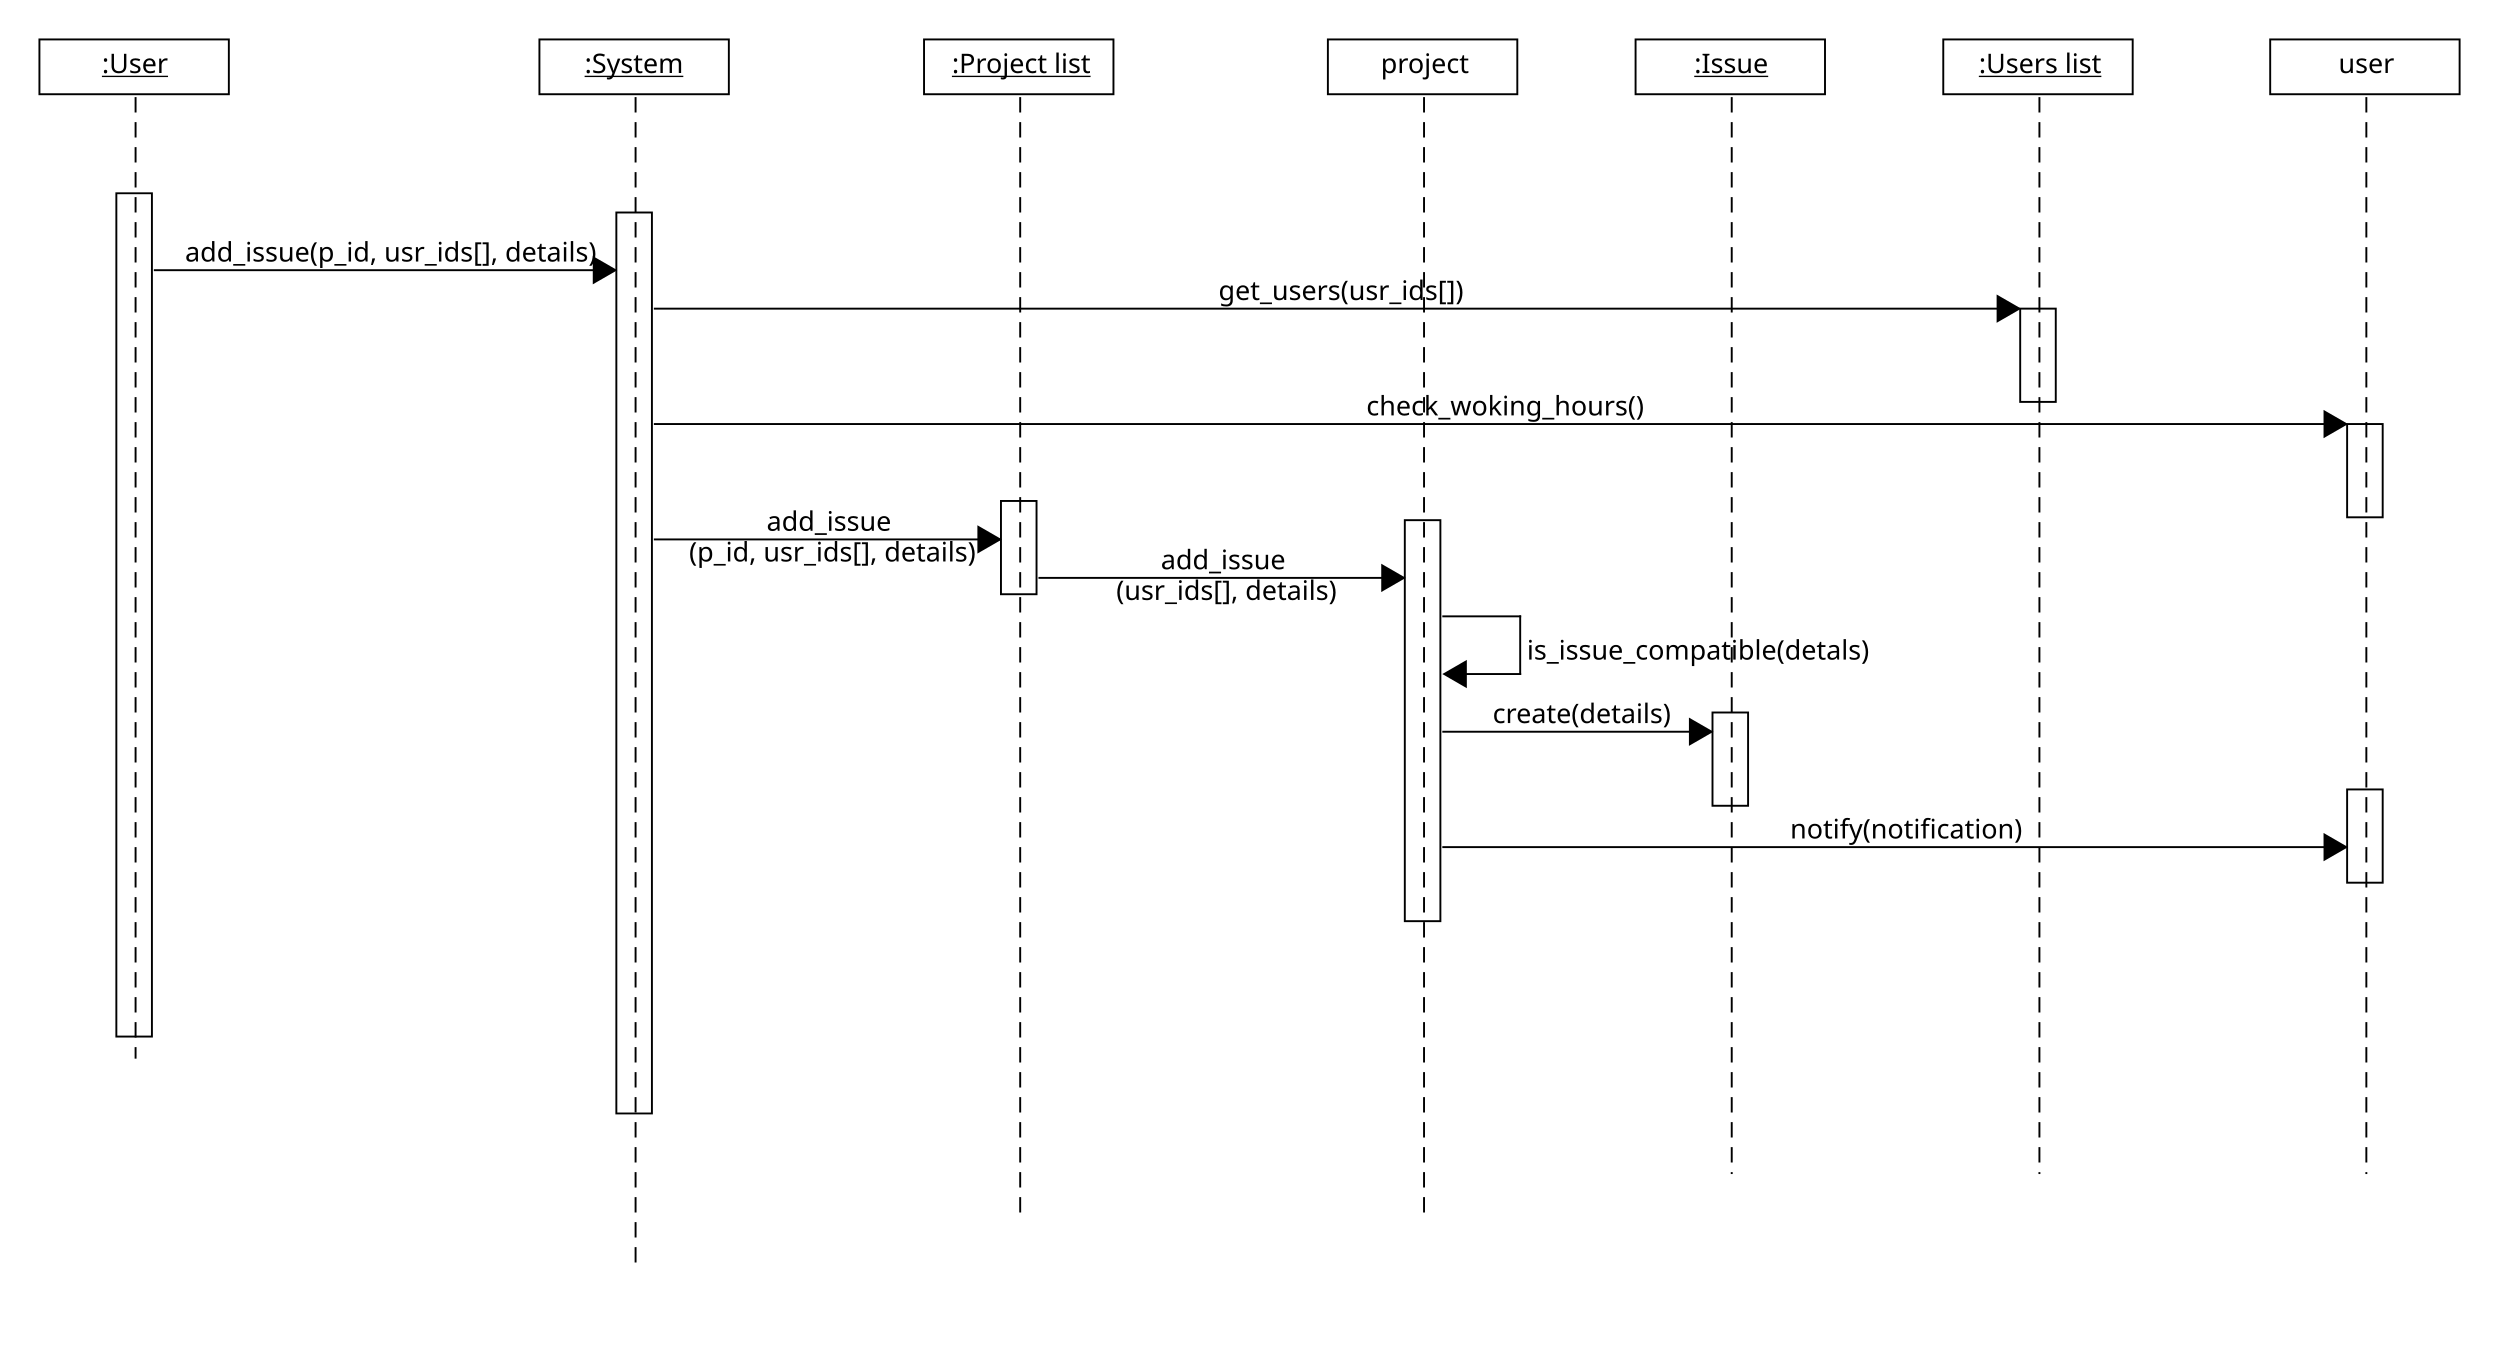
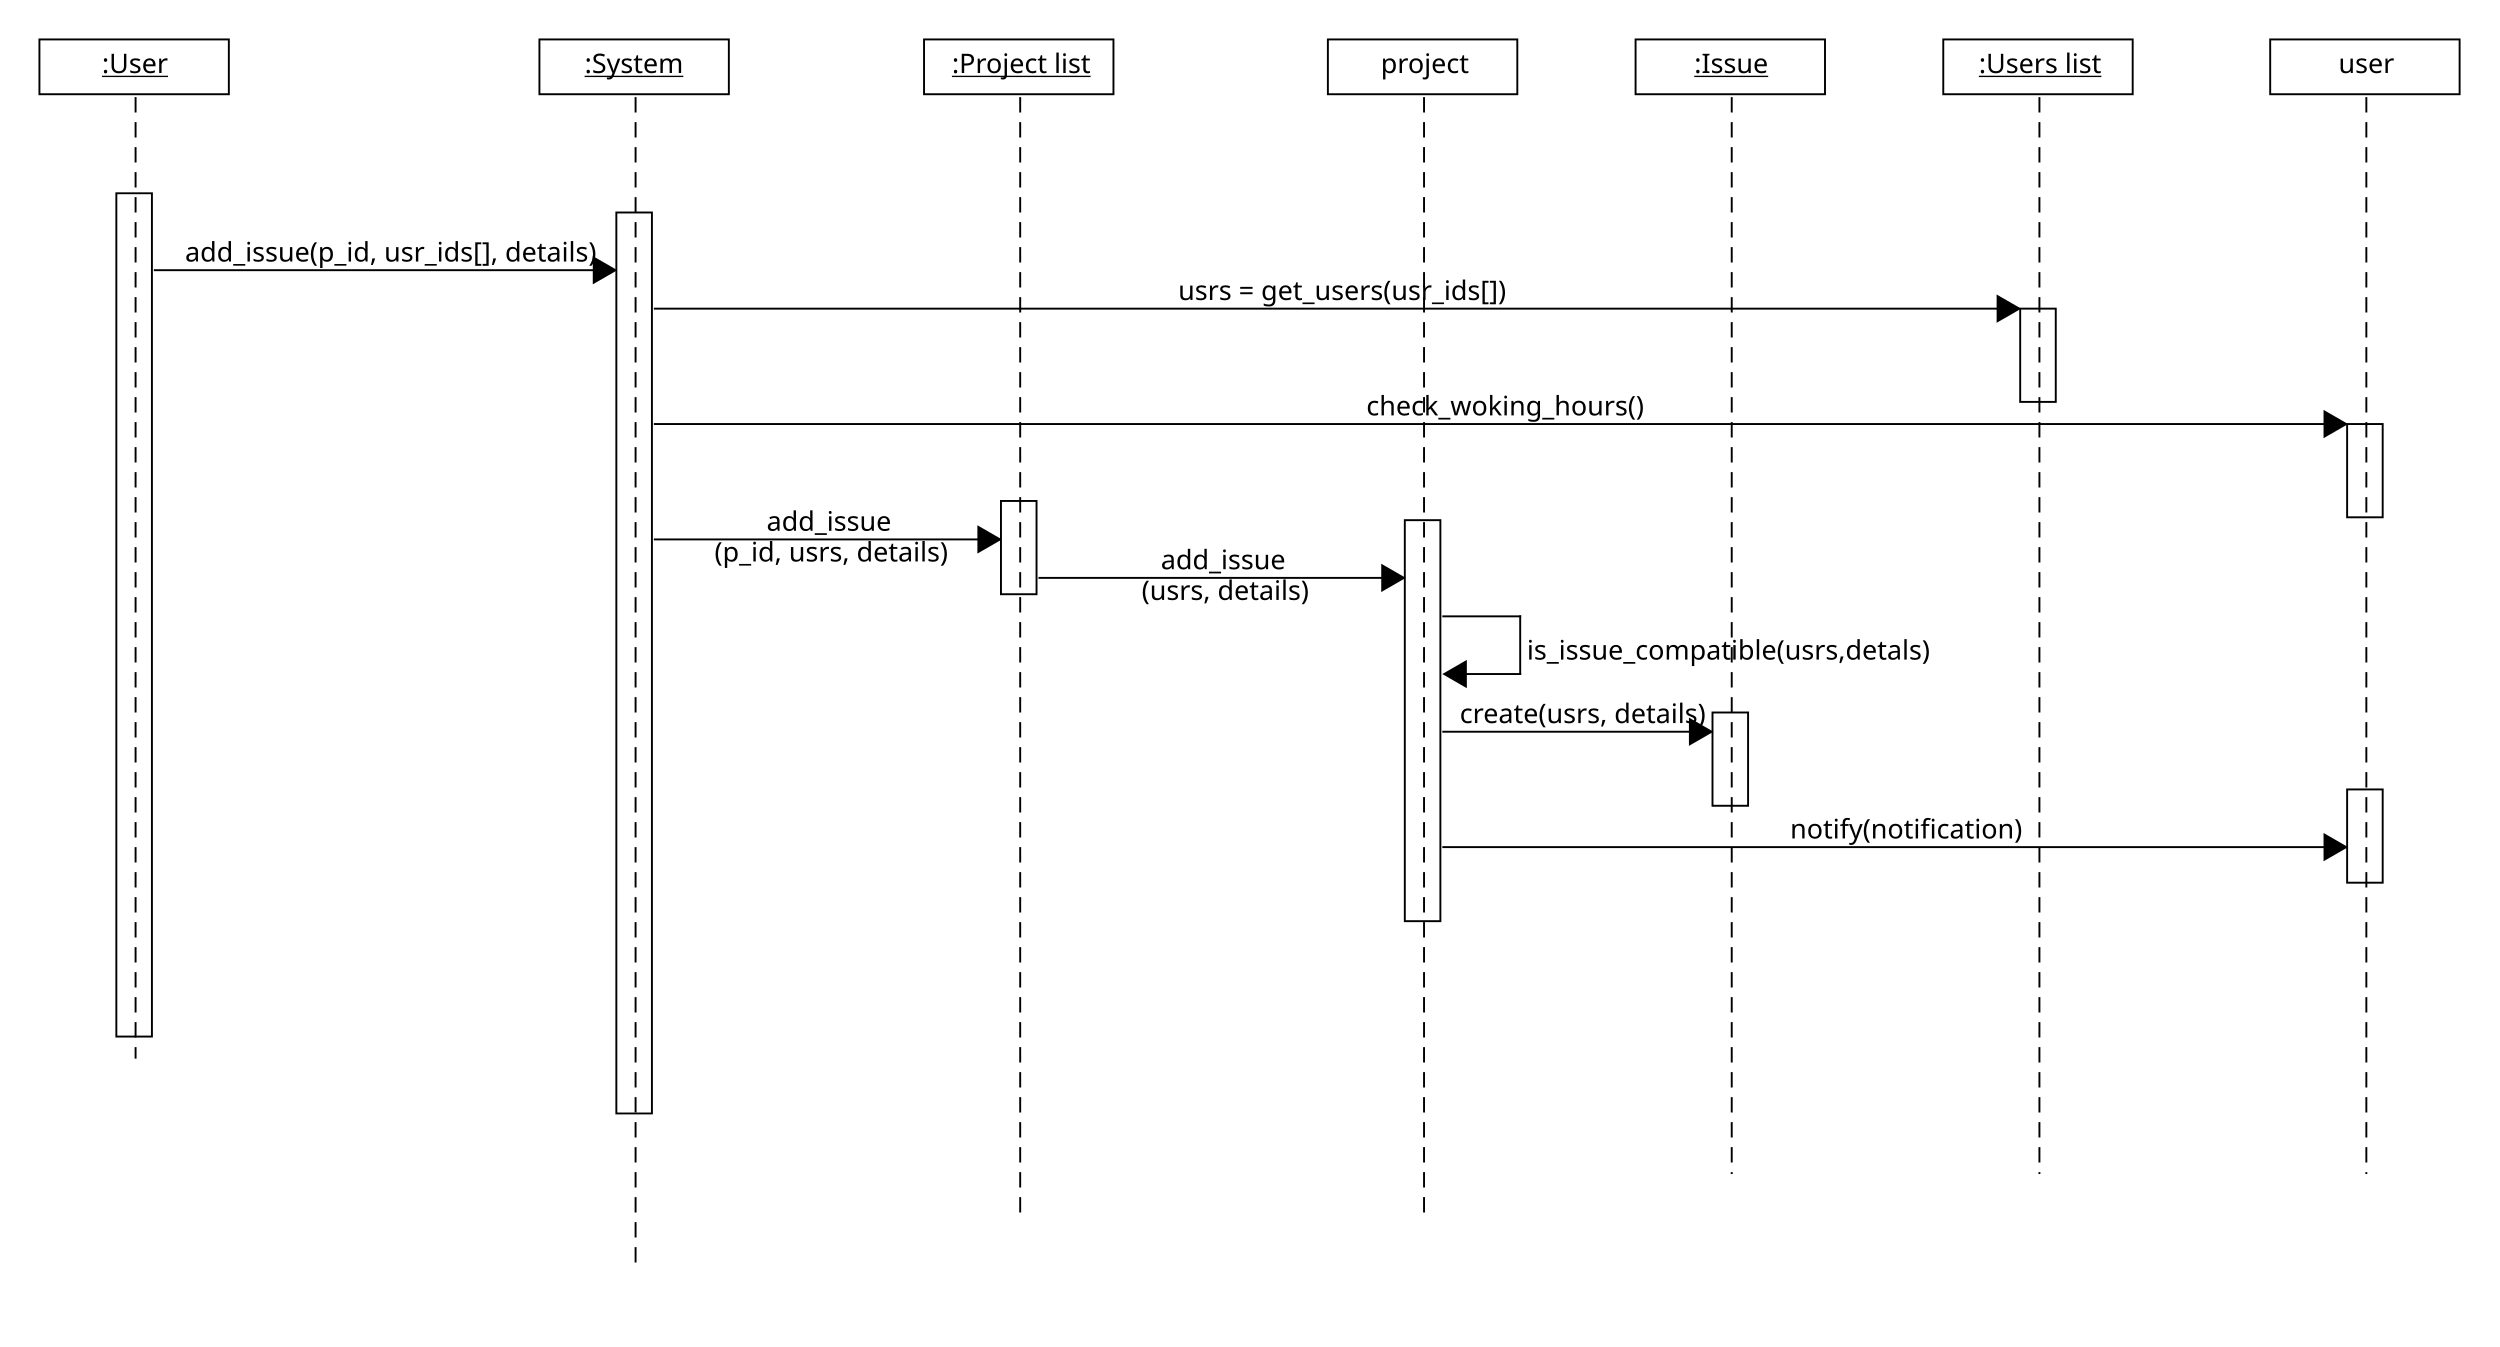
<svg xmlns="http://www.w3.org/2000/svg" fill-opacity="1" color-rendering="auto" color-interpolation="auto" text-rendering="auto" stroke="black" stroke-linecap="square" width="1300" stroke-miterlimit="10" shape-rendering="auto" stroke-opacity="1" fill="black" stroke-dasharray="none" font-weight="normal" stroke-width="1" viewBox="-20 50 1300 700" height="700" font-family="'Dialog'" font-style="normal" stroke-linejoin="miter" font-size="12px" stroke-dashoffset="0" image-rendering="auto">
  <defs id="genericDefs" />
  <g>
    <defs id="defs1">
      <clipPath clipPathUnits="userSpaceOnUse" id="clipPath1">
        <path d="M0 0 L2147483647 0 L2147483647 2147483647 L0 2147483647 L0 0 Z" />
      </clipPath>
      <clipPath clipPathUnits="userSpaceOnUse" id="clipPath2">
        <path d="M0 0 L0 50 L20 50 L20 0 Z" />
      </clipPath>
      <clipPath clipPathUnits="userSpaceOnUse" id="clipPath3">
        <path d="M0 0 L0 30 L100 30 L100 0 Z" />
      </clipPath>
      <clipPath clipPathUnits="userSpaceOnUse" id="clipPath4">
        <path d="M0 0 L0 210 L20 210 L20 0 Z" />
      </clipPath>
      <clipPath clipPathUnits="userSpaceOnUse" id="clipPath5">
        <path d="M0 0 L0 470 L20 470 L20 0 Z" />
      </clipPath>
      <clipPath clipPathUnits="userSpaceOnUse" id="clipPath6">
        <path d="M0 0 L0 440 L20 440 L20 0 Z" />
      </clipPath>
      <clipPath clipPathUnits="userSpaceOnUse" id="clipPath7">
        <path d="M0 0 L0 50 L210 50 L210 0 Z" />
      </clipPath>
      <clipPath clipPathUnits="userSpaceOnUse" id="clipPath8">
        <path d="M0 0 L0 40 L270 40 L270 0 Z" />
      </clipPath>
      <clipPath clipPathUnits="userSpaceOnUse" id="clipPath9">
        <path d="M0 0 L0 590 L30 590 L30 0 Z" />
      </clipPath>
      <clipPath clipPathUnits="userSpaceOnUse" id="clipPath10">
        <path d="M0 0 L0 40 L910 40 L910 0 Z" />
      </clipPath>
      <clipPath clipPathUnits="userSpaceOnUse" id="clipPath11">
        <path d="M0 0 L0 40 L740 40 L740 0 Z" />
      </clipPath>
      <clipPath clipPathUnits="userSpaceOnUse" id="clipPath12">
-         <path d="M0 0 L0 60 L240 60 L240 0 Z" />
+         <path d="M0 0 L0 60 L270 60 L270 0 Z" />
      </clipPath>
      <clipPath clipPathUnits="userSpaceOnUse" id="clipPath13">
        <path d="M0 0 L0 50 L220 50 L220 0 Z" />
      </clipPath>
      <clipPath clipPathUnits="userSpaceOnUse" id="clipPath14">
        <path d="M0 0 L0 40 L170 40 L170 0 Z" />
      </clipPath>
      <clipPath clipPathUnits="userSpaceOnUse" id="clipPath15">
        <path d="M0 0 L0 40 L500 40 L500 0 Z" />
      </clipPath>
      <clipPath clipPathUnits="userSpaceOnUse" id="clipPath16">
        <path d="M0 0 L0 610 L30 610 L30 0 Z" />
      </clipPath>
      <clipPath clipPathUnits="userSpaceOnUse" id="clipPath17">
        <path d="M0 0 L0 640 L30 640 L30 0 Z" />
      </clipPath>
      <clipPath clipPathUnits="userSpaceOnUse" id="clipPath18">
        <path d="M0 0 L0 530 L30 530 L30 0 Z" />
      </clipPath>
    </defs>
    <g fill="rgb(255,255,255)" fill-opacity="0" transform="translate(1200,460)" stroke-opacity="0" stroke="rgb(255,255,255)">
      <rect x="0.5" width="18.5" height="48.5" y="0.5" clip-path="url(#clipPath2)" stroke="none" />
    </g>
    <g transform="translate(1200,460)">
      <rect fill="none" x="0.5" width="18.5" height="48.5" y="0.5" clip-path="url(#clipPath2)" />
    </g>
    <g fill="rgb(255,255,255)" fill-opacity="0" transform="translate(870,420)" stroke-opacity="0" stroke="rgb(255,255,255)">
      <rect x="0.5" width="18.5" height="48.5" y="0.5" clip-path="url(#clipPath2)" stroke="none" />
    </g>
    <g transform="translate(870,420)">
      <rect fill="none" x="0.5" width="18.5" height="48.5" y="0.5" clip-path="url(#clipPath2)" />
    </g>
    <g fill="rgb(255,255,255)" fill-opacity="0" transform="translate(830,70)" stroke-opacity="0" stroke="rgb(255,255,255)">
      <rect x="0.5" width="98.5" height="28.5" y="0.5" clip-path="url(#clipPath3)" stroke="none" />
    </g>
    <g transform="translate(830,70)">
      <rect fill="none" x="0.5" width="98.5" height="28.5" y="0.5" clip-path="url(#clipPath3)" />
      <text x="31" font-size="14px" y="17.969" text-decoration="underline" clip-path="url(#clipPath3)" font-family="sans-serif" stroke="none" xml:space="preserve">:Issue</text>
    </g>
    <g fill="rgb(255,255,255)" fill-opacity="0" transform="translate(1200,270)" stroke-opacity="0" stroke="rgb(255,255,255)">
      <rect x="0.5" width="18.5" height="48.5" y="0.5" clip-path="url(#clipPath2)" stroke="none" />
    </g>
    <g transform="translate(1200,270)">
      <rect fill="none" x="0.5" width="18.5" height="48.5" y="0.5" clip-path="url(#clipPath2)" />
    </g>
    <g fill="rgb(255,255,255)" fill-opacity="0" transform="translate(1030,210)" stroke-opacity="0" stroke="rgb(255,255,255)">
      <rect x="0.5" width="18.5" height="48.5" y="0.5" clip-path="url(#clipPath2)" stroke="none" />
    </g>
    <g transform="translate(1030,210)">
      <rect fill="none" x="0.5" width="18.5" height="48.5" y="0.5" clip-path="url(#clipPath2)" />
    </g>
    <g fill="rgb(255,255,255)" fill-opacity="0" transform="translate(1160,70)" stroke-opacity="0" stroke="rgb(255,255,255)">
      <rect x="0.5" width="98.5" height="28.5" y="0.5" clip-path="url(#clipPath3)" stroke="none" />
    </g>
    <g transform="translate(1160,70)">
      <rect fill="none" x="0.5" width="98.5" height="28.5" y="0.5" clip-path="url(#clipPath3)" />
      <text x="36" font-size="14px" y="17.969" clip-path="url(#clipPath3)" font-family="sans-serif" stroke="none" xml:space="preserve">user</text>
    </g>
    <g fill="rgb(255,255,255)" fill-opacity="0" transform="translate(990,70)" stroke-opacity="0" stroke="rgb(255,255,255)">
      <rect x="0.5" width="98.5" height="28.5" y="0.5" clip-path="url(#clipPath3)" stroke="none" />
    </g>
    <g transform="translate(990,70)">
      <rect fill="none" x="0.5" width="98.5" height="28.5" y="0.5" clip-path="url(#clipPath3)" />
      <text x="19" font-size="14px" y="17.969" text-decoration="underline" clip-path="url(#clipPath3)" font-family="sans-serif" stroke="none" xml:space="preserve">:Users list</text>
    </g>
    <g fill="rgb(255,255,255)" fill-opacity="0" transform="translate(710,320)" stroke-opacity="0" stroke="rgb(255,255,255)">
      <rect x="0.5" width="18.5" height="208.5" y="0.5" clip-path="url(#clipPath4)" stroke="none" />
    </g>
    <g transform="translate(710,320)">
      <rect fill="none" x="0.5" width="18.5" height="208.5" y="0.5" clip-path="url(#clipPath4)" />
    </g>
    <g fill="rgb(255,255,255)" fill-opacity="0" transform="translate(300,160)" stroke-opacity="0" stroke="rgb(255,255,255)">
      <rect x="0.5" width="18.5" height="468.5" y="0.5" clip-path="url(#clipPath5)" stroke="none" />
    </g>
    <g transform="translate(300,160)">
      <rect fill="none" x="0.5" width="18.5" height="468.5" y="0.5" clip-path="url(#clipPath5)" />
    </g>
    <g fill="rgb(255,255,255)" fill-opacity="0" transform="translate(500,310)" stroke-opacity="0" stroke="rgb(255,255,255)">
      <rect x="0.5" width="18.5" height="48.5" y="0.5" clip-path="url(#clipPath2)" stroke="none" />
    </g>
    <g transform="translate(500,310)">
      <rect fill="none" x="0.5" width="18.5" height="48.5" y="0.5" clip-path="url(#clipPath2)" />
    </g>
    <g fill="rgb(255,255,255)" fill-opacity="0" transform="translate(0,70)" stroke-opacity="0" stroke="rgb(255,255,255)">
      <rect x="0.5" width="98.5" height="28.5" y="0.5" clip-path="url(#clipPath3)" stroke="none" />
    </g>
    <g transform="translate(0,70)">
      <rect fill="none" x="0.5" width="98.5" height="28.5" y="0.5" clip-path="url(#clipPath3)" />
      <text x="33" font-size="14px" y="17.969" text-decoration="underline" clip-path="url(#clipPath3)" font-family="sans-serif" stroke="none" xml:space="preserve">:User</text>
    </g>
    <g fill="rgb(255,255,255)" fill-opacity="0" transform="translate(40,150)" stroke-opacity="0" stroke="rgb(255,255,255)">
      <rect x="0.5" width="18.5" height="438.5" y="0.5" clip-path="url(#clipPath6)" stroke="none" />
    </g>
    <g transform="translate(40,150)">
      <rect fill="none" x="0.5" width="18.5" height="438.5" y="0.5" clip-path="url(#clipPath6)" />
    </g>
    <g fill="rgb(255,255,255)" fill-opacity="0" transform="translate(670,70)" stroke-opacity="0" stroke="rgb(255,255,255)">
      <rect x="0.5" width="98.5" height="28.5" y="0.5" clip-path="url(#clipPath3)" stroke="none" />
    </g>
    <g transform="translate(670,70)">
      <rect fill="none" x="0.5" width="98.5" height="28.5" y="0.5" clip-path="url(#clipPath3)" />
      <text x="28" font-size="14px" y="17.969" clip-path="url(#clipPath3)" font-family="sans-serif" stroke="none" xml:space="preserve">project</text>
    </g>
    <g fill="rgb(255,255,255)" fill-opacity="0" transform="translate(460,70)" stroke-opacity="0" stroke="rgb(255,255,255)">
      <rect x="0.5" width="98.5" height="28.5" y="0.5" clip-path="url(#clipPath3)" stroke="none" />
    </g>
    <g transform="translate(460,70)">
      <rect fill="none" x="0.5" width="98.5" height="28.5" y="0.5" clip-path="url(#clipPath3)" />
      <text x="15" font-size="14px" y="17.969" text-decoration="underline" clip-path="url(#clipPath3)" font-family="sans-serif" stroke="none" xml:space="preserve">:Project list</text>
    </g>
    <g fill="rgb(255,255,255)" fill-opacity="0" transform="translate(260,70)" stroke-opacity="0" stroke="rgb(255,255,255)">
      <rect x="0.5" width="98.5" height="28.5" y="0.5" clip-path="url(#clipPath3)" stroke="none" />
    </g>
    <g transform="translate(260,70)">
      <rect fill="none" x="0.5" width="98.5" height="28.5" y="0.5" clip-path="url(#clipPath3)" />
      <text x="24" font-size="14px" y="17.969" text-decoration="underline" clip-path="url(#clipPath3)" font-family="sans-serif" stroke="none" xml:space="preserve">:System</text>
    </g>
    <g transform="translate(310,310)">
      <path fill="none" d="M189.5 20.5 L10.5 20.5" clip-path="url(#clipPath7)" />
      <path d="M178.742 14 L190 20.5 L178.742 27 Z" clip-path="url(#clipPath7)" stroke="none" />
      <path fill="none" d="M178.742 14 L190 20.5 L178.742 27 Z" clip-path="url(#clipPath7)" />
      <text x="68.628" font-size="14px" y="16" clip-path="url(#clipPath7)" font-family="sans-serif" stroke="none" xml:space="preserve">add_issue</text>
-       <text x="28.31" font-size="14px" y="31.969" clip-path="url(#clipPath7)" font-family="sans-serif" stroke="none" xml:space="preserve">(p_id, usr_ids[], details)</text>
+       <text x="41.541" font-size="14px" y="31.969" clip-path="url(#clipPath7)" font-family="sans-serif" stroke="none" xml:space="preserve">(p_id, usrs, details)</text>
    </g>
    <g transform="translate(50,170)">
      <path fill="none" d="M249.5 20.5 L10.5 20.5" clip-path="url(#clipPath8)" />
      <path d="M238.742 14 L250 20.5 L238.742 27 Z" clip-path="url(#clipPath8)" stroke="none" />
      <path fill="none" d="M238.742 14 L250 20.5 L238.742 27 Z" clip-path="url(#clipPath8)" />
      <text x="26.224" font-size="14px" y="16" clip-path="url(#clipPath8)" font-family="sans-serif" stroke="none" xml:space="preserve">add_issue(p_id, usr_ids[], details)</text>
    </g>
    <g stroke-dasharray="8,5" stroke-miterlimit="5" transform="translate(870,90)" stroke-linecap="butt">
      <path fill="none" d="M10.5 10.5 L10.5 570.5" clip-path="url(#clipPath9)" />
    </g>
    <g transform="translate(310,250)">
      <path fill="none" d="M889.5 20.5 L10.5 20.5" clip-path="url(#clipPath10)" />
      <path d="M878.742 14 L890 20.5 L878.742 27 Z" clip-path="url(#clipPath10)" stroke="none" />
      <path fill="none" d="M878.742 14 L890 20.5 L878.742 27 Z" clip-path="url(#clipPath10)" />
      <text x="380.492" font-size="14px" y="16" clip-path="url(#clipPath10)" font-family="sans-serif" stroke="none" xml:space="preserve">check_woking_hours()</text>
    </g>
    <g stroke-dasharray="8,5" stroke-miterlimit="5" transform="translate(1200,90)" stroke-linecap="butt">
      <path fill="none" d="M10.5 10.5 L10.5 570.5" clip-path="url(#clipPath9)" />
    </g>
    <g stroke-dasharray="8,5" stroke-miterlimit="5" transform="translate(1030,90)" stroke-linecap="butt">
      <path fill="none" d="M10.5 10.5 L10.5 570.5" clip-path="url(#clipPath9)" />
    </g>
    <g transform="translate(310,190)">
      <path fill="none" d="M719.5 20.5 L10.5 20.5" clip-path="url(#clipPath11)" />
      <path d="M708.742 14 L720 20.5 L708.742 27 Z" clip-path="url(#clipPath11)" stroke="none" />
      <path fill="none" d="M708.742 14 L720 20.5 L708.742 27 Z" clip-path="url(#clipPath11)" />
-       <text x="303.621" font-size="14px" y="16" clip-path="url(#clipPath11)" font-family="sans-serif" stroke="none" xml:space="preserve">get_users(usr_ids[])</text>
+       <text x="282.638" font-size="14px" y="16" clip-path="url(#clipPath11)" font-family="sans-serif" stroke="none" xml:space="preserve">usrs = get_users(usr_ids[])</text>
    </g>
    <g transform="translate(720,360)">
      <path fill="none" d="M11.5 40.5 L50.5 40.5" clip-path="url(#clipPath12)" />
      <path fill="none" d="M50.5 40.5 L50.5 10.5" clip-path="url(#clipPath12)" />
      <path fill="none" d="M50.5 10.5 L10.5 10.5" clip-path="url(#clipPath12)" />
      <path d="M22.258 47 L11 40.5 L22.258 34 Z" clip-path="url(#clipPath12)" stroke="none" />
      <path fill="none" d="M22.258 47 L11 40.5 L22.258 34 Z" clip-path="url(#clipPath12)" />
-       <text x="54" font-size="14px" y="32.984" clip-path="url(#clipPath12)" font-family="sans-serif" stroke="none" xml:space="preserve">is_issue_compatible(detals)</text>
+       <text x="54" font-size="14px" y="32.984" clip-path="url(#clipPath12)" font-family="sans-serif" stroke="none" xml:space="preserve">is_issue_compatible(usrs,detals)</text>
    </g>
    <g transform="translate(510,330)">
      <path fill="none" d="M199.5 20.5 L10.5 20.5" clip-path="url(#clipPath13)" />
      <path d="M188.742 14 L200 20.5 L188.742 27 Z" clip-path="url(#clipPath13)" stroke="none" />
      <path fill="none" d="M188.742 14 L200 20.5 L188.742 27 Z" clip-path="url(#clipPath13)" />
      <text x="73.628" font-size="14px" y="16" clip-path="url(#clipPath13)" font-family="sans-serif" stroke="none" xml:space="preserve">add_issue</text>
-       <text x="50.434" font-size="14px" y="31.969" clip-path="url(#clipPath13)" font-family="sans-serif" stroke="none" xml:space="preserve">(usr_ids[], details)</text>
+       <text x="63.665" font-size="14px" y="31.969" clip-path="url(#clipPath13)" font-family="sans-serif" stroke="none" xml:space="preserve">(usrs, details)</text>
    </g>
    <g transform="translate(720,410)">
      <path fill="none" d="M149.5 20.5 L10.5 20.5" clip-path="url(#clipPath14)" />
      <path d="M138.742 14 L150 20.5 L138.742 27 Z" clip-path="url(#clipPath14)" stroke="none" />
      <path fill="none" d="M138.742 14 L150 20.5 L138.742 27 Z" clip-path="url(#clipPath14)" />
-       <text x="36.175" font-size="14px" y="16" clip-path="url(#clipPath14)" font-family="sans-serif" stroke="none" xml:space="preserve">create(details)</text>
+       <text x="19.061" font-size="14px" y="16" clip-path="url(#clipPath14)" font-family="sans-serif" stroke="none" xml:space="preserve">create(usrs, details)</text>
    </g>
    <g transform="translate(720,470)">
      <path fill="none" d="M479.5 20.5 L10.5 20.5" clip-path="url(#clipPath15)" />
      <path d="M468.742 14 L480 20.5 L468.742 27 Z" clip-path="url(#clipPath15)" stroke="none" />
      <path fill="none" d="M468.742 14 L480 20.5 L468.742 27 Z" clip-path="url(#clipPath15)" />
      <text x="190.856" font-size="14px" y="16" clip-path="url(#clipPath15)" font-family="sans-serif" stroke="none" xml:space="preserve">notify(notification)</text>
    </g>
    <g stroke-dasharray="8,5" stroke-miterlimit="5" transform="translate(710,90)" stroke-linecap="butt">
      <path fill="none" d="M10.5 10.5 L10.5 590.5" clip-path="url(#clipPath16)" />
    </g>
    <g stroke-dasharray="8,5" stroke-miterlimit="5" transform="translate(500,90)" stroke-linecap="butt">
      <path fill="none" d="M10.5 10.5 L10.5 590.5" clip-path="url(#clipPath16)" />
    </g>
    <g stroke-dasharray="8,5" stroke-miterlimit="5" transform="translate(300,90)" stroke-linecap="butt">
      <path fill="none" d="M10.5 10.5 L10.5 620.5" clip-path="url(#clipPath17)" />
    </g>
    <g stroke-dasharray="8,5" stroke-miterlimit="5" transform="translate(40,90)" stroke-linecap="butt">
      <path fill="none" d="M10.5 10.5 L10.5 510.5" clip-path="url(#clipPath18)" />
    </g>
  </g>
</svg>
